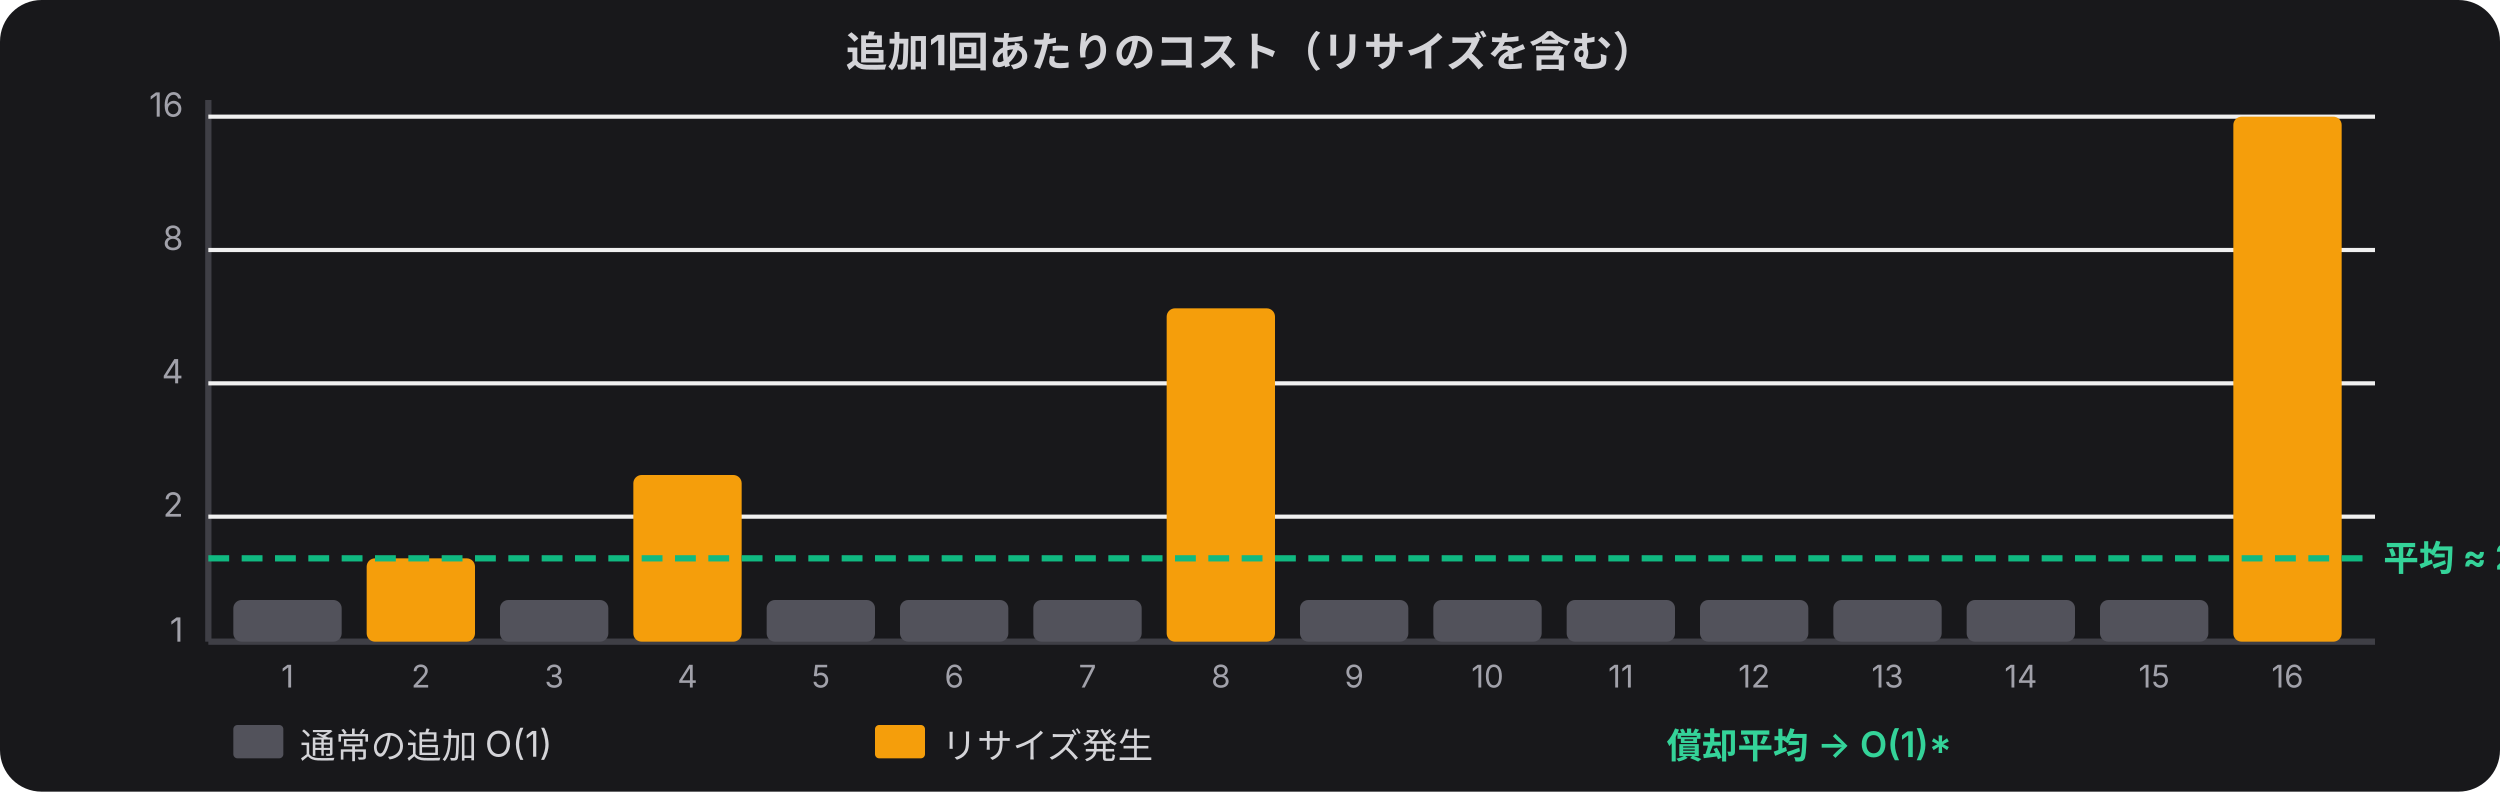
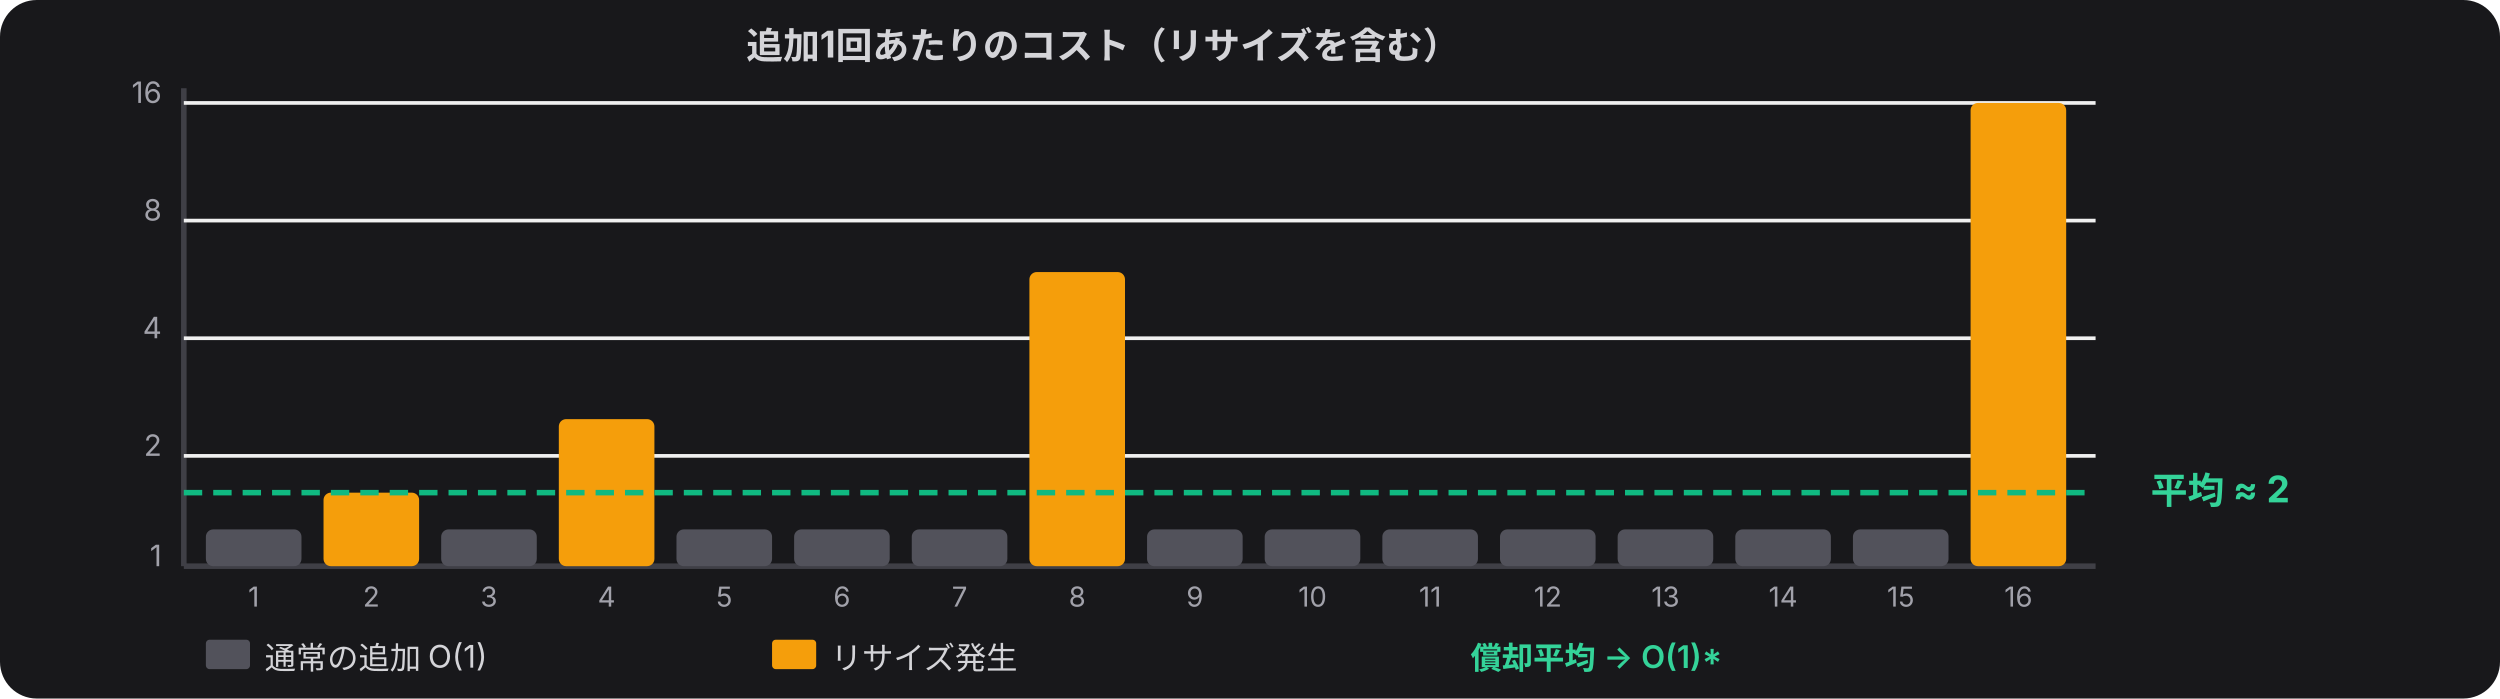
- <svg xmlns="http://www.w3.org/2000/svg" viewBox="0 0 600 190" font-family="-apple-system, BlinkMacSystemFont, 'Segoe UI', sans-serif">
-   <rect width="600" height="190" fill="#18181b" rx="10" />
+ <svg xmlns="http://www.w3.org/2000/svg" viewBox="0 0 680 190" font-family="-apple-system, BlinkMacSystemFont, 'Segoe UI', sans-serif">
+   <rect width="680" height="190" fill="#18181b" rx="10" />
  <text x="300" y="16" font-size="10" font-weight="700" fill="#d4d4d8" text-anchor="middle">追加1回あたりのコスト（リサイズを含む）</text>
  <line x1="50" y1="24" x2="50" y2="154" stroke="#3f3f46" stroke-width="1.5" />
  <text x="44" y="28" font-size="8" fill="#a1a1aa" text-anchor="end">16</text>
  <text x="44" y="60" font-size="8" fill="#a1a1aa" text-anchor="end">8</text>
  <text x="44" y="92" font-size="8" fill="#a1a1aa" text-anchor="end">4</text>
  <text x="44" y="124" font-size="8" fill="#a1a1aa" text-anchor="end">2</text>
  <text x="44" y="154" font-size="8" fill="#a1a1aa" text-anchor="end">1</text>
  <line x1="50" y1="28" x2="570" y2="28" stroke="#f0f0f0" stroke-width="1" />
  <line x1="50" y1="60" x2="570" y2="60" stroke="#f0f0f0" stroke-width="1" />
  <line x1="50" y1="92" x2="570" y2="92" stroke="#f0f0f0" stroke-width="1" />
  <line x1="50" y1="124" x2="570" y2="124" stroke="#f0f0f0" stroke-width="1" />
  <line x1="50" y1="154" x2="570" y2="154" stroke="#3f3f46" stroke-width="1.5" />
  <rect x="56" y="144" width="26" height="10" rx="2" fill="#52525b" />
  <text x="69" y="165" font-size="7.5" fill="#a1a1aa" text-anchor="middle">1</text>
  <rect x="88" y="134" width="26" height="20" rx="2" fill="#f59e0b" />
  <text x="101" y="165" font-size="7.5" fill="#a1a1aa" text-anchor="middle">2</text>
  <rect x="120" y="144" width="26" height="10" rx="2" fill="#52525b" />
  <text x="133" y="165" font-size="7.5" fill="#a1a1aa" text-anchor="middle">3</text>
  <rect x="152" y="114" width="26" height="40" rx="2" fill="#f59e0b" />
  <text x="165" y="165" font-size="7.5" fill="#a1a1aa" text-anchor="middle">4</text>
  <rect x="184" y="144" width="26" height="10" rx="2" fill="#52525b" />
  <text x="197" y="165" font-size="7.5" fill="#a1a1aa" text-anchor="middle">5</text>
  <rect x="216" y="144" width="26" height="10" rx="2" fill="#52525b" />
  <text x="229" y="165" font-size="7.5" fill="#a1a1aa" text-anchor="middle">6</text>
  <rect x="248" y="144" width="26" height="10" rx="2" fill="#52525b" />
  <text x="261" y="165" font-size="7.5" fill="#a1a1aa" text-anchor="middle">7</text>
  <rect x="280" y="74" width="26" height="80" rx="2" fill="#f59e0b" />
  <text x="293" y="165" font-size="7.5" fill="#a1a1aa" text-anchor="middle">8</text>
  <rect x="312" y="144" width="26" height="10" rx="2" fill="#52525b" />
  <text x="325" y="165" font-size="7.5" fill="#a1a1aa" text-anchor="middle">9</text>
  <rect x="344" y="144" width="26" height="10" rx="2" fill="#52525b" />
  <text x="357" y="165" font-size="7.5" fill="#a1a1aa" text-anchor="middle">10</text>
  <rect x="376" y="144" width="26" height="10" rx="2" fill="#52525b" />
  <text x="389" y="165" font-size="7.5" fill="#a1a1aa" text-anchor="middle">11</text>
  <rect x="408" y="144" width="26" height="10" rx="2" fill="#52525b" />
  <text x="421" y="165" font-size="7.5" fill="#a1a1aa" text-anchor="middle">12</text>
  <rect x="440" y="144" width="26" height="10" rx="2" fill="#52525b" />
  <text x="453" y="165" font-size="7.5" fill="#a1a1aa" text-anchor="middle">13</text>
  <rect x="472" y="144" width="26" height="10" rx="2" fill="#52525b" />
  <text x="485" y="165" font-size="7.5" fill="#a1a1aa" text-anchor="middle">14</text>
  <rect x="504" y="144" width="26" height="10" rx="2" fill="#52525b" />
  <text x="517" y="165" font-size="7.5" fill="#a1a1aa" text-anchor="middle">15</text>
  <rect x="536" y="28" width="26" height="126" rx="2" fill="#f59e0b" />
  <text x="549" y="165" font-size="7.5" fill="#a1a1aa" text-anchor="middle">16</text>
  <line x1="50" y1="134" x2="570" y2="134" stroke="#10b981" stroke-width="1.5" stroke-dasharray="5 3" />
-   <text x="572" y="137" font-size="8.5" fill="#34d399" font-weight="700">平均 ≈ 2</text>
+   <text x="585" y="137" font-size="10" fill="#34d399" font-weight="700">平均 ≈ 2</text>
  <rect x="56" y="174" width="12" height="8" rx="1" fill="#52525b" />
  <text x="72" y="182" font-size="8.5" fill="#d4d4d8">通常の追加 O(1)</text>
  <rect x="210" y="174" width="12" height="8" rx="1" fill="#f59e0b" />
  <text x="226" y="182" font-size="8.5" fill="#d4d4d8">リサイズ発生</text>
  <text x="400" y="182" font-size="8.5" fill="#34d399" font-weight="600">償却平均 → O(1)*</text>
</svg>
